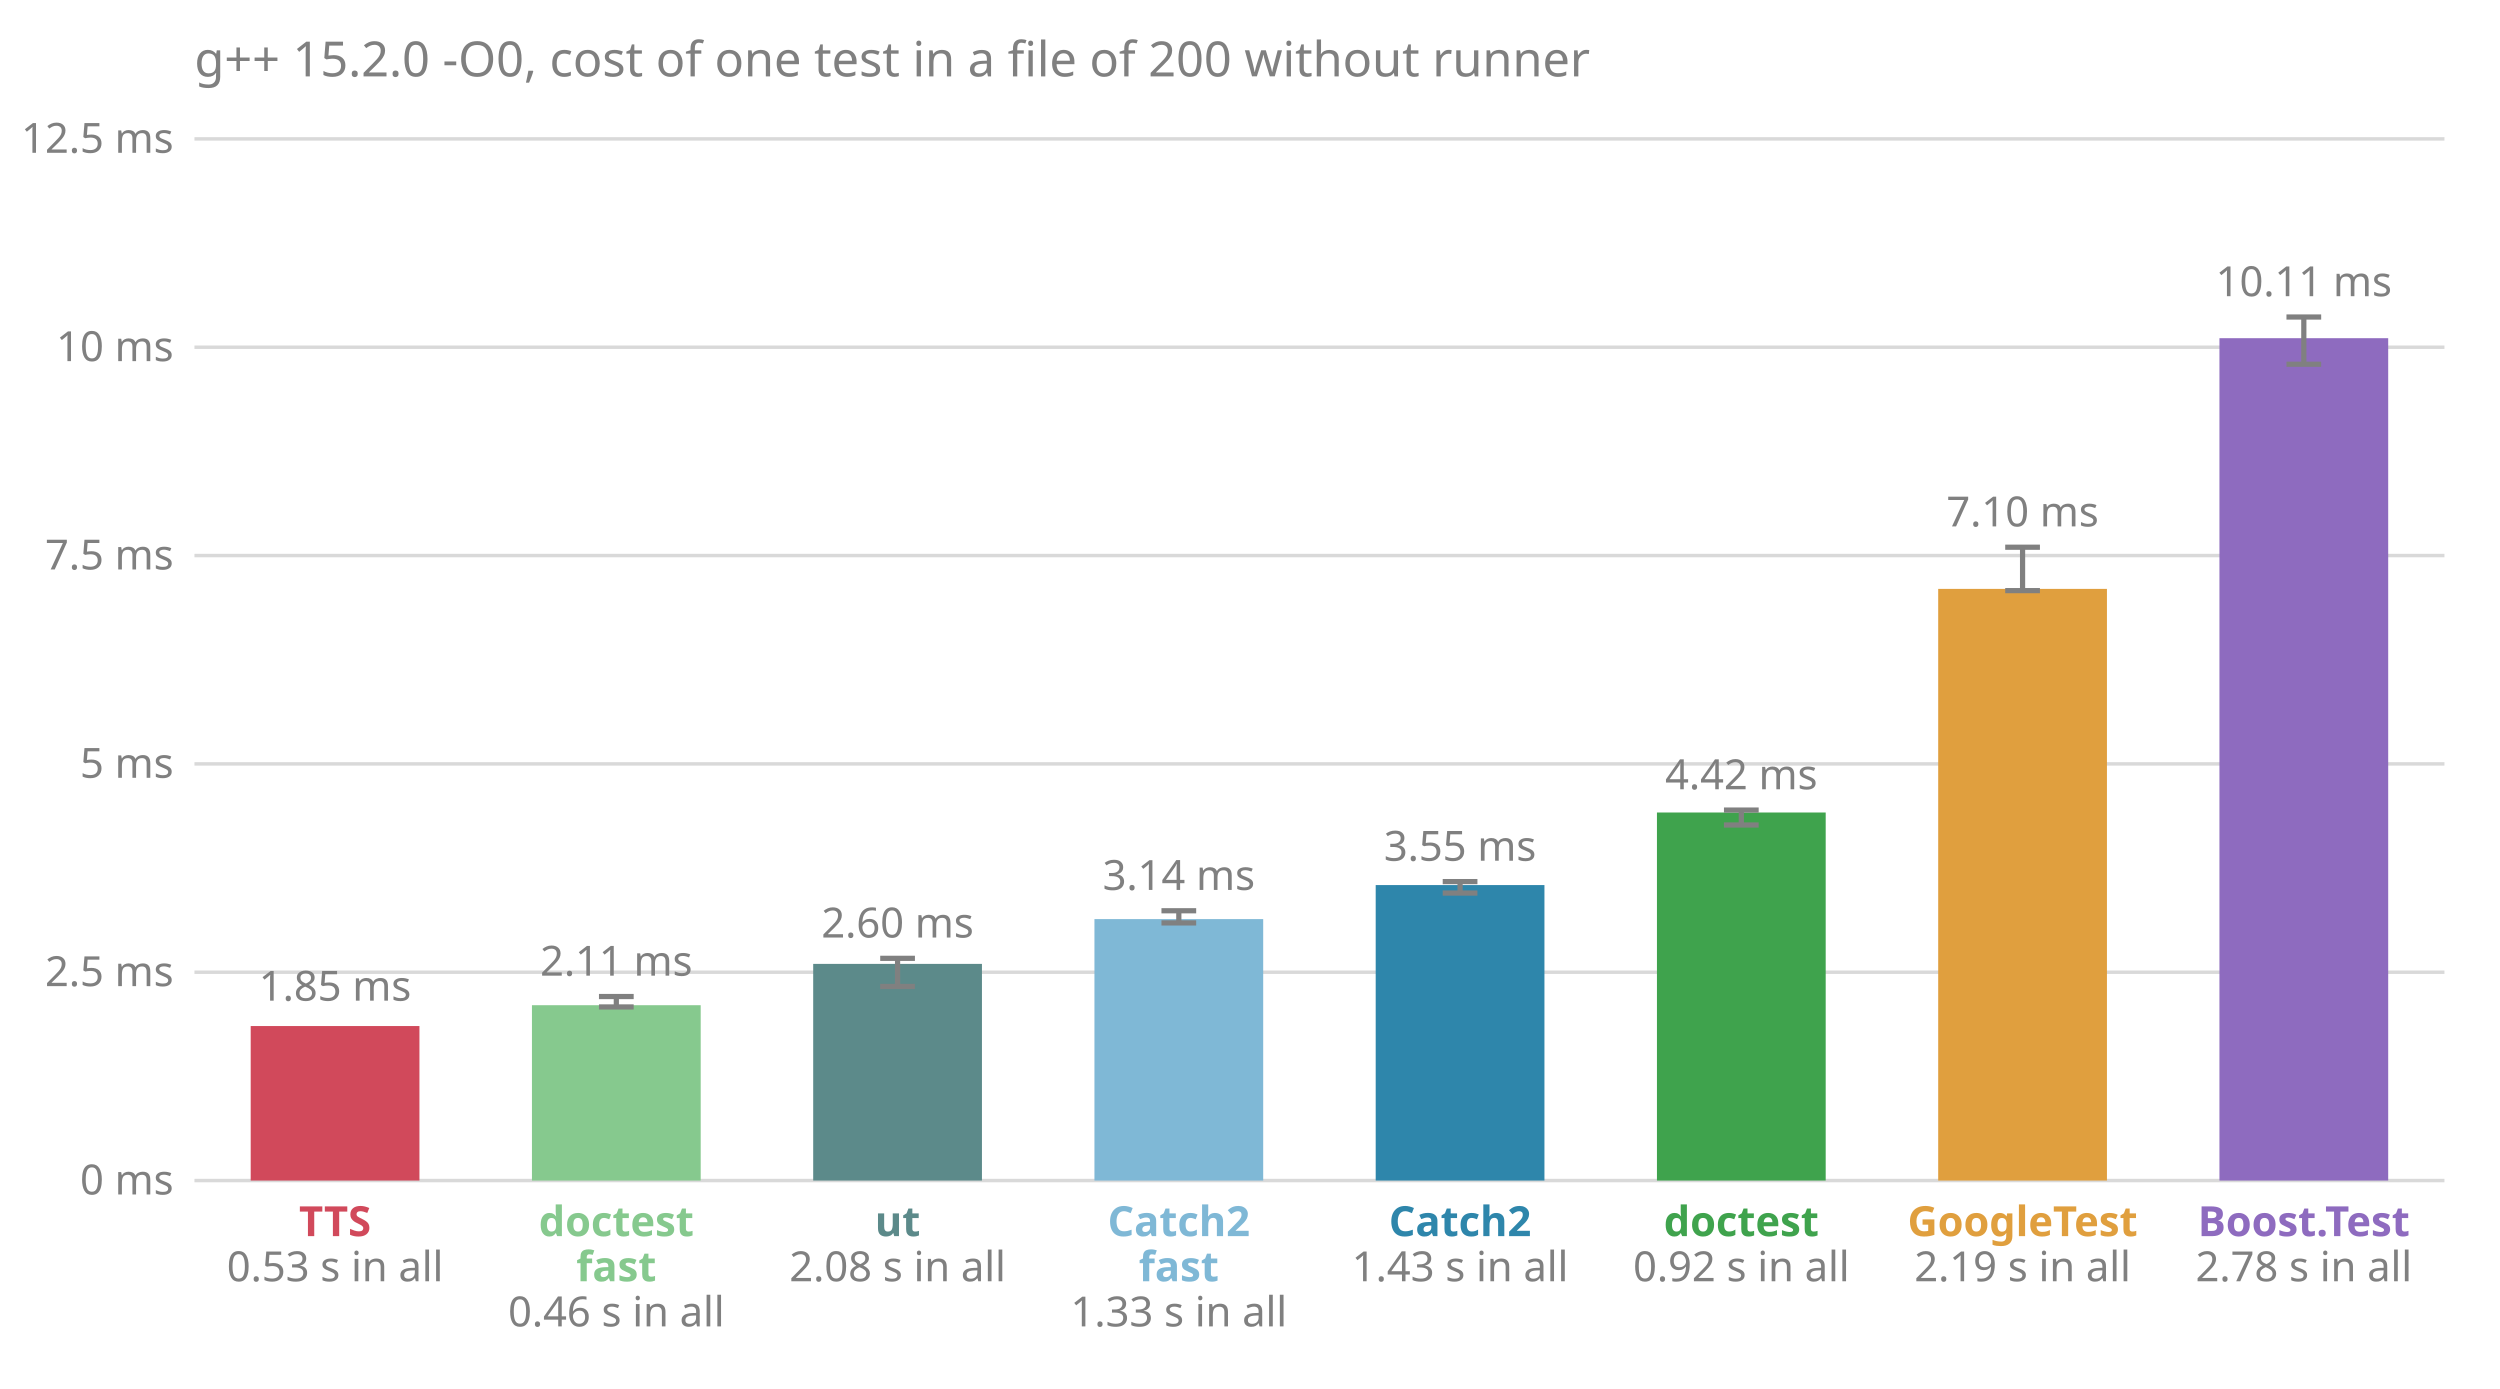
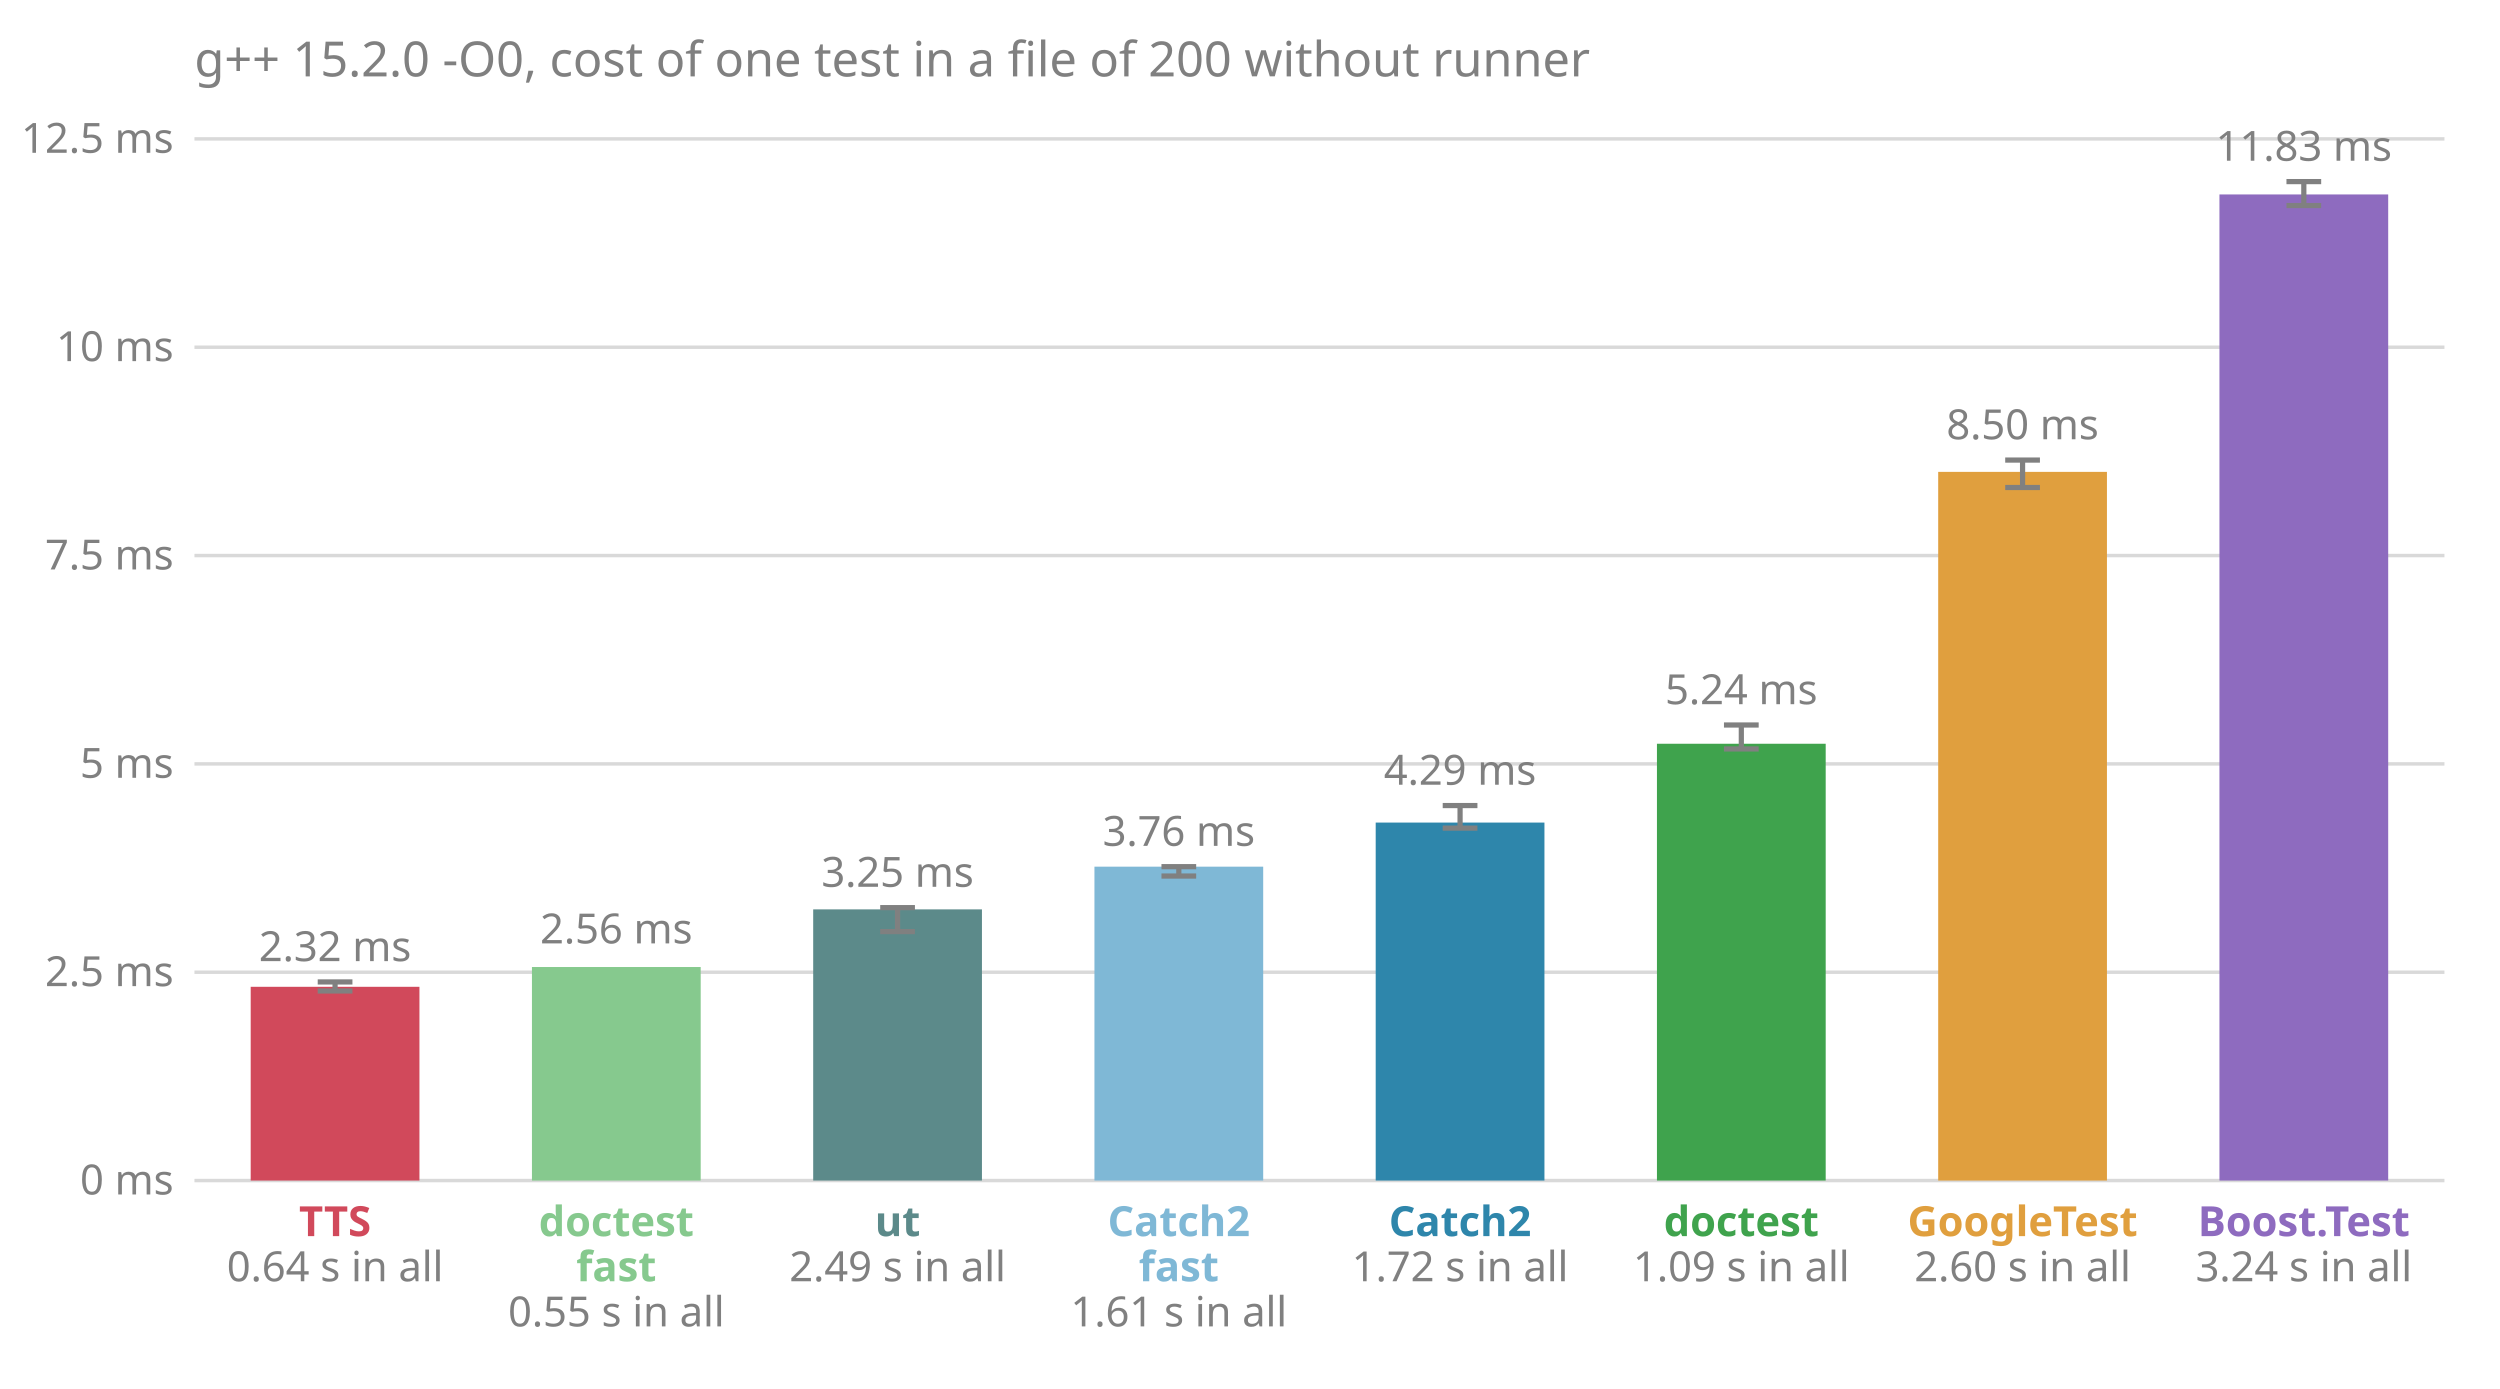
<svg xmlns="http://www.w3.org/2000/svg" viewBox="0 0 720 400" font-family="sans-serif" font-size="12">
  <text x="56.0" y="22.0" fill="#808080" font-size="14">g++ 15.2.0 -O0, cost of one test in a file of 200 without runner</text>
  <line x1="56.0" x2="704.0" y1="340.0" y2="340.0" stroke="#808080" stroke-opacity="0.3" />
  <text x="50.0" y="344.0" fill="#808080" text-anchor="end">0 ms</text>
  <line x1="56.0" x2="704.0" y1="280.0" y2="280.0" stroke="#808080" stroke-opacity="0.3" />
  <text x="50.0" y="284.0" fill="#808080" text-anchor="end">2.5 ms</text>
  <line x1="56.0" x2="704.0" y1="220.0" y2="220.0" stroke="#808080" stroke-opacity="0.3" />
  <text x="50.0" y="224.0" fill="#808080" text-anchor="end">5 ms</text>
  <line x1="56.0" x2="704.0" y1="160.0" y2="160.0" stroke="#808080" stroke-opacity="0.3" />
  <text x="50.0" y="164.0" fill="#808080" text-anchor="end">7.5 ms</text>
  <line x1="56.0" x2="704.0" y1="100.0" y2="100.0" stroke="#808080" stroke-opacity="0.3" />
  <text x="50.0" y="104.0" fill="#808080" text-anchor="end">10 ms</text>
  <line x1="56.0" x2="704.0" y1="40.0" y2="40.0" stroke="#808080" stroke-opacity="0.3" />
  <text x="50.0" y="44.0" fill="#808080" text-anchor="end">12.5 ms</text>
-   <rect x="72.2" y="295.5" width="48.6" height="44.5" fill="#d1495b" />
-   <text x="96.5" y="288.2" fill="#808080" text-anchor="middle">1.85 ms</text>
+   <rect x="72.2" y="284.2" width="48.6" height="55.8" fill="#d1495b" />
+   <line x1="96.5" x2="96.5" y1="285.4" y2="282.8" stroke="#808080" stroke-width="1.5" />
+   <line x1="91.5" x2="101.5" y1="285.4" y2="285.4" stroke="#808080" stroke-width="1.5" />
+   <line x1="91.5" x2="101.5" y1="282.8" y2="282.8" stroke="#808080" stroke-width="1.5" />
+   <text x="96.5" y="276.8" fill="#808080" text-anchor="middle">2.32 ms</text>
  <text x="96.5" y="356.0" fill="#d1495b" font-weight="bold" text-anchor="middle">TTS</text>
-   <text x="96.5" y="369.0" fill="#808080" text-anchor="middle">0.53 s in all</text>
-   <rect x="153.2" y="289.5" width="48.6" height="50.5" fill="#86c98e" />
-   <line x1="177.5" x2="177.5" y1="290.0" y2="287.0" stroke="#808080" stroke-width="1.5" />
-   <line x1="172.5" x2="182.5" y1="290.0" y2="290.0" stroke="#808080" stroke-width="1.5" />
-   <line x1="172.5" x2="182.5" y1="287.0" y2="287.0" stroke="#808080" stroke-width="1.5" />
-   <text x="177.5" y="281.0" fill="#808080" text-anchor="middle">2.11 ms</text>
+   <text x="96.5" y="369.0" fill="#808080" text-anchor="middle">0.64 s in all</text>
+   <rect x="153.2" y="278.5" width="48.6" height="61.5" fill="#86c98e" />
+   <text x="177.5" y="271.7" fill="#808080" text-anchor="middle">2.56 ms</text>
  <text x="177.5" y="356.0" fill="#86c98e" font-weight="bold" text-anchor="middle">doctest</text>
  <text x="177.5" y="369.0" fill="#86c98e" font-weight="bold" text-anchor="middle">fast</text>
-   <text x="177.5" y="382.0" fill="#808080" text-anchor="middle">0.46 s in all</text>
-   <rect x="234.2" y="277.6" width="48.6" height="62.4" fill="#5c8a8a" />
-   <line x1="258.5" x2="258.5" y1="284.1" y2="276.0" stroke="#808080" stroke-width="1.5" />
-   <line x1="253.5" x2="263.5" y1="284.1" y2="284.1" stroke="#808080" stroke-width="1.5" />
-   <line x1="253.5" x2="263.5" y1="276.0" y2="276.0" stroke="#808080" stroke-width="1.5" />
-   <text x="258.5" y="270.0" fill="#808080" text-anchor="middle">2.60 ms</text>
+   <text x="177.5" y="382.0" fill="#808080" text-anchor="middle">0.55 s in all</text>
+   <rect x="234.2" y="261.9" width="48.6" height="78.1" fill="#5c8a8a" />
+   <line x1="258.5" x2="258.5" y1="268.3" y2="261.4" stroke="#808080" stroke-width="1.5" />
+   <line x1="253.5" x2="263.5" y1="268.3" y2="268.3" stroke="#808080" stroke-width="1.5" />
+   <line x1="253.5" x2="263.5" y1="261.4" y2="261.4" stroke="#808080" stroke-width="1.5" />
+   <text x="258.5" y="255.4" fill="#808080" text-anchor="middle">3.25 ms</text>
  <text x="258.5" y="356.0" fill="#5c8a8a" font-weight="bold" text-anchor="middle">ut</text>
-   <text x="258.5" y="369.0" fill="#808080" text-anchor="middle">2.08 s in all</text>
-   <rect x="315.2" y="264.7" width="48.6" height="75.3" fill="#7fb8d6" />
-   <line x1="339.5" x2="339.5" y1="265.8" y2="262.3" stroke="#808080" stroke-width="1.5" />
-   <line x1="334.5" x2="344.5" y1="265.8" y2="265.8" stroke="#808080" stroke-width="1.5" />
-   <line x1="334.5" x2="344.5" y1="262.3" y2="262.3" stroke="#808080" stroke-width="1.5" />
-   <text x="339.5" y="256.3" fill="#808080" text-anchor="middle">3.14 ms</text>
+   <text x="258.5" y="369.0" fill="#808080" text-anchor="middle">2.49 s in all</text>
+   <rect x="315.2" y="249.6" width="48.6" height="90.4" fill="#7fb8d6" />
+   <line x1="339.5" x2="339.5" y1="252.3" y2="249.6" stroke="#808080" stroke-width="1.5" />
+   <line x1="334.5" x2="344.5" y1="252.3" y2="252.3" stroke="#808080" stroke-width="1.5" />
+   <line x1="334.5" x2="344.5" y1="249.6" y2="249.6" stroke="#808080" stroke-width="1.5" />
+   <text x="339.5" y="243.6" fill="#808080" text-anchor="middle">3.76 ms</text>
  <text x="339.5" y="356.0" fill="#7fb8d6" font-weight="bold" text-anchor="middle">Catch2</text>
  <text x="339.5" y="369.0" fill="#7fb8d6" font-weight="bold" text-anchor="middle">fast</text>
-   <text x="339.5" y="382.0" fill="#808080" text-anchor="middle">1.33 s in all</text>
-   <rect x="396.2" y="254.9" width="48.6" height="85.1" fill="#2e86ab" />
-   <line x1="420.5" x2="420.5" y1="257.2" y2="253.9" stroke="#808080" stroke-width="1.5" />
-   <line x1="415.5" x2="425.5" y1="257.2" y2="257.2" stroke="#808080" stroke-width="1.5" />
-   <line x1="415.5" x2="425.5" y1="253.9" y2="253.9" stroke="#808080" stroke-width="1.5" />
-   <text x="420.5" y="247.9" fill="#808080" text-anchor="middle">3.55 ms</text>
+   <text x="339.5" y="382.0" fill="#808080" text-anchor="middle">1.61 s in all</text>
+   <rect x="396.2" y="236.9" width="48.6" height="103.1" fill="#2e86ab" />
+   <line x1="420.5" x2="420.5" y1="238.5" y2="232.0" stroke="#808080" stroke-width="1.5" />
+   <line x1="415.5" x2="425.5" y1="238.5" y2="238.5" stroke="#808080" stroke-width="1.5" />
+   <line x1="415.5" x2="425.5" y1="232.0" y2="232.0" stroke="#808080" stroke-width="1.5" />
+   <text x="420.5" y="226.0" fill="#808080" text-anchor="middle">4.29 ms</text>
  <text x="420.5" y="356.0" fill="#2e86ab" font-weight="bold" text-anchor="middle">Catch2</text>
-   <text x="420.5" y="369.0" fill="#808080" text-anchor="middle">1.43 s in all</text>
-   <rect x="477.2" y="234.0" width="48.6" height="106.0" fill="#3fa34d" />
-   <line x1="501.5" x2="501.5" y1="237.6" y2="233.3" stroke="#808080" stroke-width="1.5" />
-   <line x1="496.5" x2="506.5" y1="237.6" y2="237.6" stroke="#808080" stroke-width="1.5" />
-   <line x1="496.5" x2="506.5" y1="233.3" y2="233.3" stroke="#808080" stroke-width="1.5" />
-   <text x="501.5" y="227.3" fill="#808080" text-anchor="middle">4.42 ms</text>
+   <text x="420.5" y="369.0" fill="#808080" text-anchor="middle">1.72 s in all</text>
+   <rect x="477.2" y="214.2" width="48.6" height="125.8" fill="#3fa34d" />
+   <line x1="501.5" x2="501.5" y1="215.7" y2="208.8" stroke="#808080" stroke-width="1.5" />
+   <line x1="496.5" x2="506.5" y1="215.7" y2="215.7" stroke="#808080" stroke-width="1.5" />
+   <line x1="496.5" x2="506.5" y1="208.8" y2="208.8" stroke="#808080" stroke-width="1.5" />
+   <text x="501.5" y="202.8" fill="#808080" text-anchor="middle">5.24 ms</text>
  <text x="501.5" y="356.0" fill="#3fa34d" font-weight="bold" text-anchor="middle">doctest</text>
-   <text x="501.5" y="369.0" fill="#808080" text-anchor="middle">0.92 s in all</text>
-   <rect x="558.2" y="169.6" width="48.6" height="170.4" fill="#e09f3e" />
-   <line x1="582.5" x2="582.5" y1="170.1" y2="157.6" stroke="#808080" stroke-width="1.5" />
-   <line x1="577.5" x2="587.5" y1="170.1" y2="170.1" stroke="#808080" stroke-width="1.5" />
-   <line x1="577.5" x2="587.5" y1="157.6" y2="157.6" stroke="#808080" stroke-width="1.5" />
-   <text x="582.5" y="151.6" fill="#808080" text-anchor="middle">7.10 ms</text>
+   <text x="501.5" y="369.0" fill="#808080" text-anchor="middle">1.09 s in all</text>
+   <rect x="558.2" y="135.9" width="48.6" height="204.1" fill="#e09f3e" />
+   <line x1="582.5" x2="582.5" y1="140.4" y2="132.5" stroke="#808080" stroke-width="1.5" />
+   <line x1="577.5" x2="587.5" y1="140.4" y2="140.4" stroke="#808080" stroke-width="1.5" />
+   <line x1="577.5" x2="587.5" y1="132.5" y2="132.5" stroke="#808080" stroke-width="1.5" />
+   <text x="582.5" y="126.5" fill="#808080" text-anchor="middle">8.50 ms</text>
  <text x="582.5" y="356.0" fill="#e09f3e" font-weight="bold" text-anchor="middle">GoogleTest</text>
-   <text x="582.5" y="369.0" fill="#808080" text-anchor="middle">2.19 s in all</text>
-   <rect x="639.2" y="97.4" width="48.6" height="242.6" fill="#8e6bbf" />
-   <line x1="663.5" x2="663.5" y1="104.9" y2="91.3" stroke="#808080" stroke-width="1.5" />
-   <line x1="658.5" x2="668.5" y1="104.9" y2="104.9" stroke="#808080" stroke-width="1.5" />
-   <line x1="658.5" x2="668.5" y1="91.3" y2="91.3" stroke="#808080" stroke-width="1.5" />
-   <text x="663.5" y="85.3" fill="#808080" text-anchor="middle">10.11 ms</text>
+   <text x="582.5" y="369.0" fill="#808080" text-anchor="middle">2.60 s in all</text>
+   <rect x="639.2" y="56.0" width="48.6" height="284.0" fill="#8e6bbf" />
+   <line x1="663.5" x2="663.5" y1="59.2" y2="52.3" stroke="#808080" stroke-width="1.5" />
+   <line x1="658.5" x2="668.5" y1="59.2" y2="59.2" stroke="#808080" stroke-width="1.5" />
+   <line x1="658.5" x2="668.5" y1="52.3" y2="52.3" stroke="#808080" stroke-width="1.5" />
+   <text x="663.5" y="46.3" fill="#808080" text-anchor="middle">11.83 ms</text>
  <text x="663.5" y="356.0" fill="#8e6bbf" font-weight="bold" text-anchor="middle">Boost.Test</text>
-   <text x="663.5" y="369.0" fill="#808080" text-anchor="middle">2.78 s in all</text>
+   <text x="663.5" y="369.0" fill="#808080" text-anchor="middle">3.24 s in all</text>
</svg>
